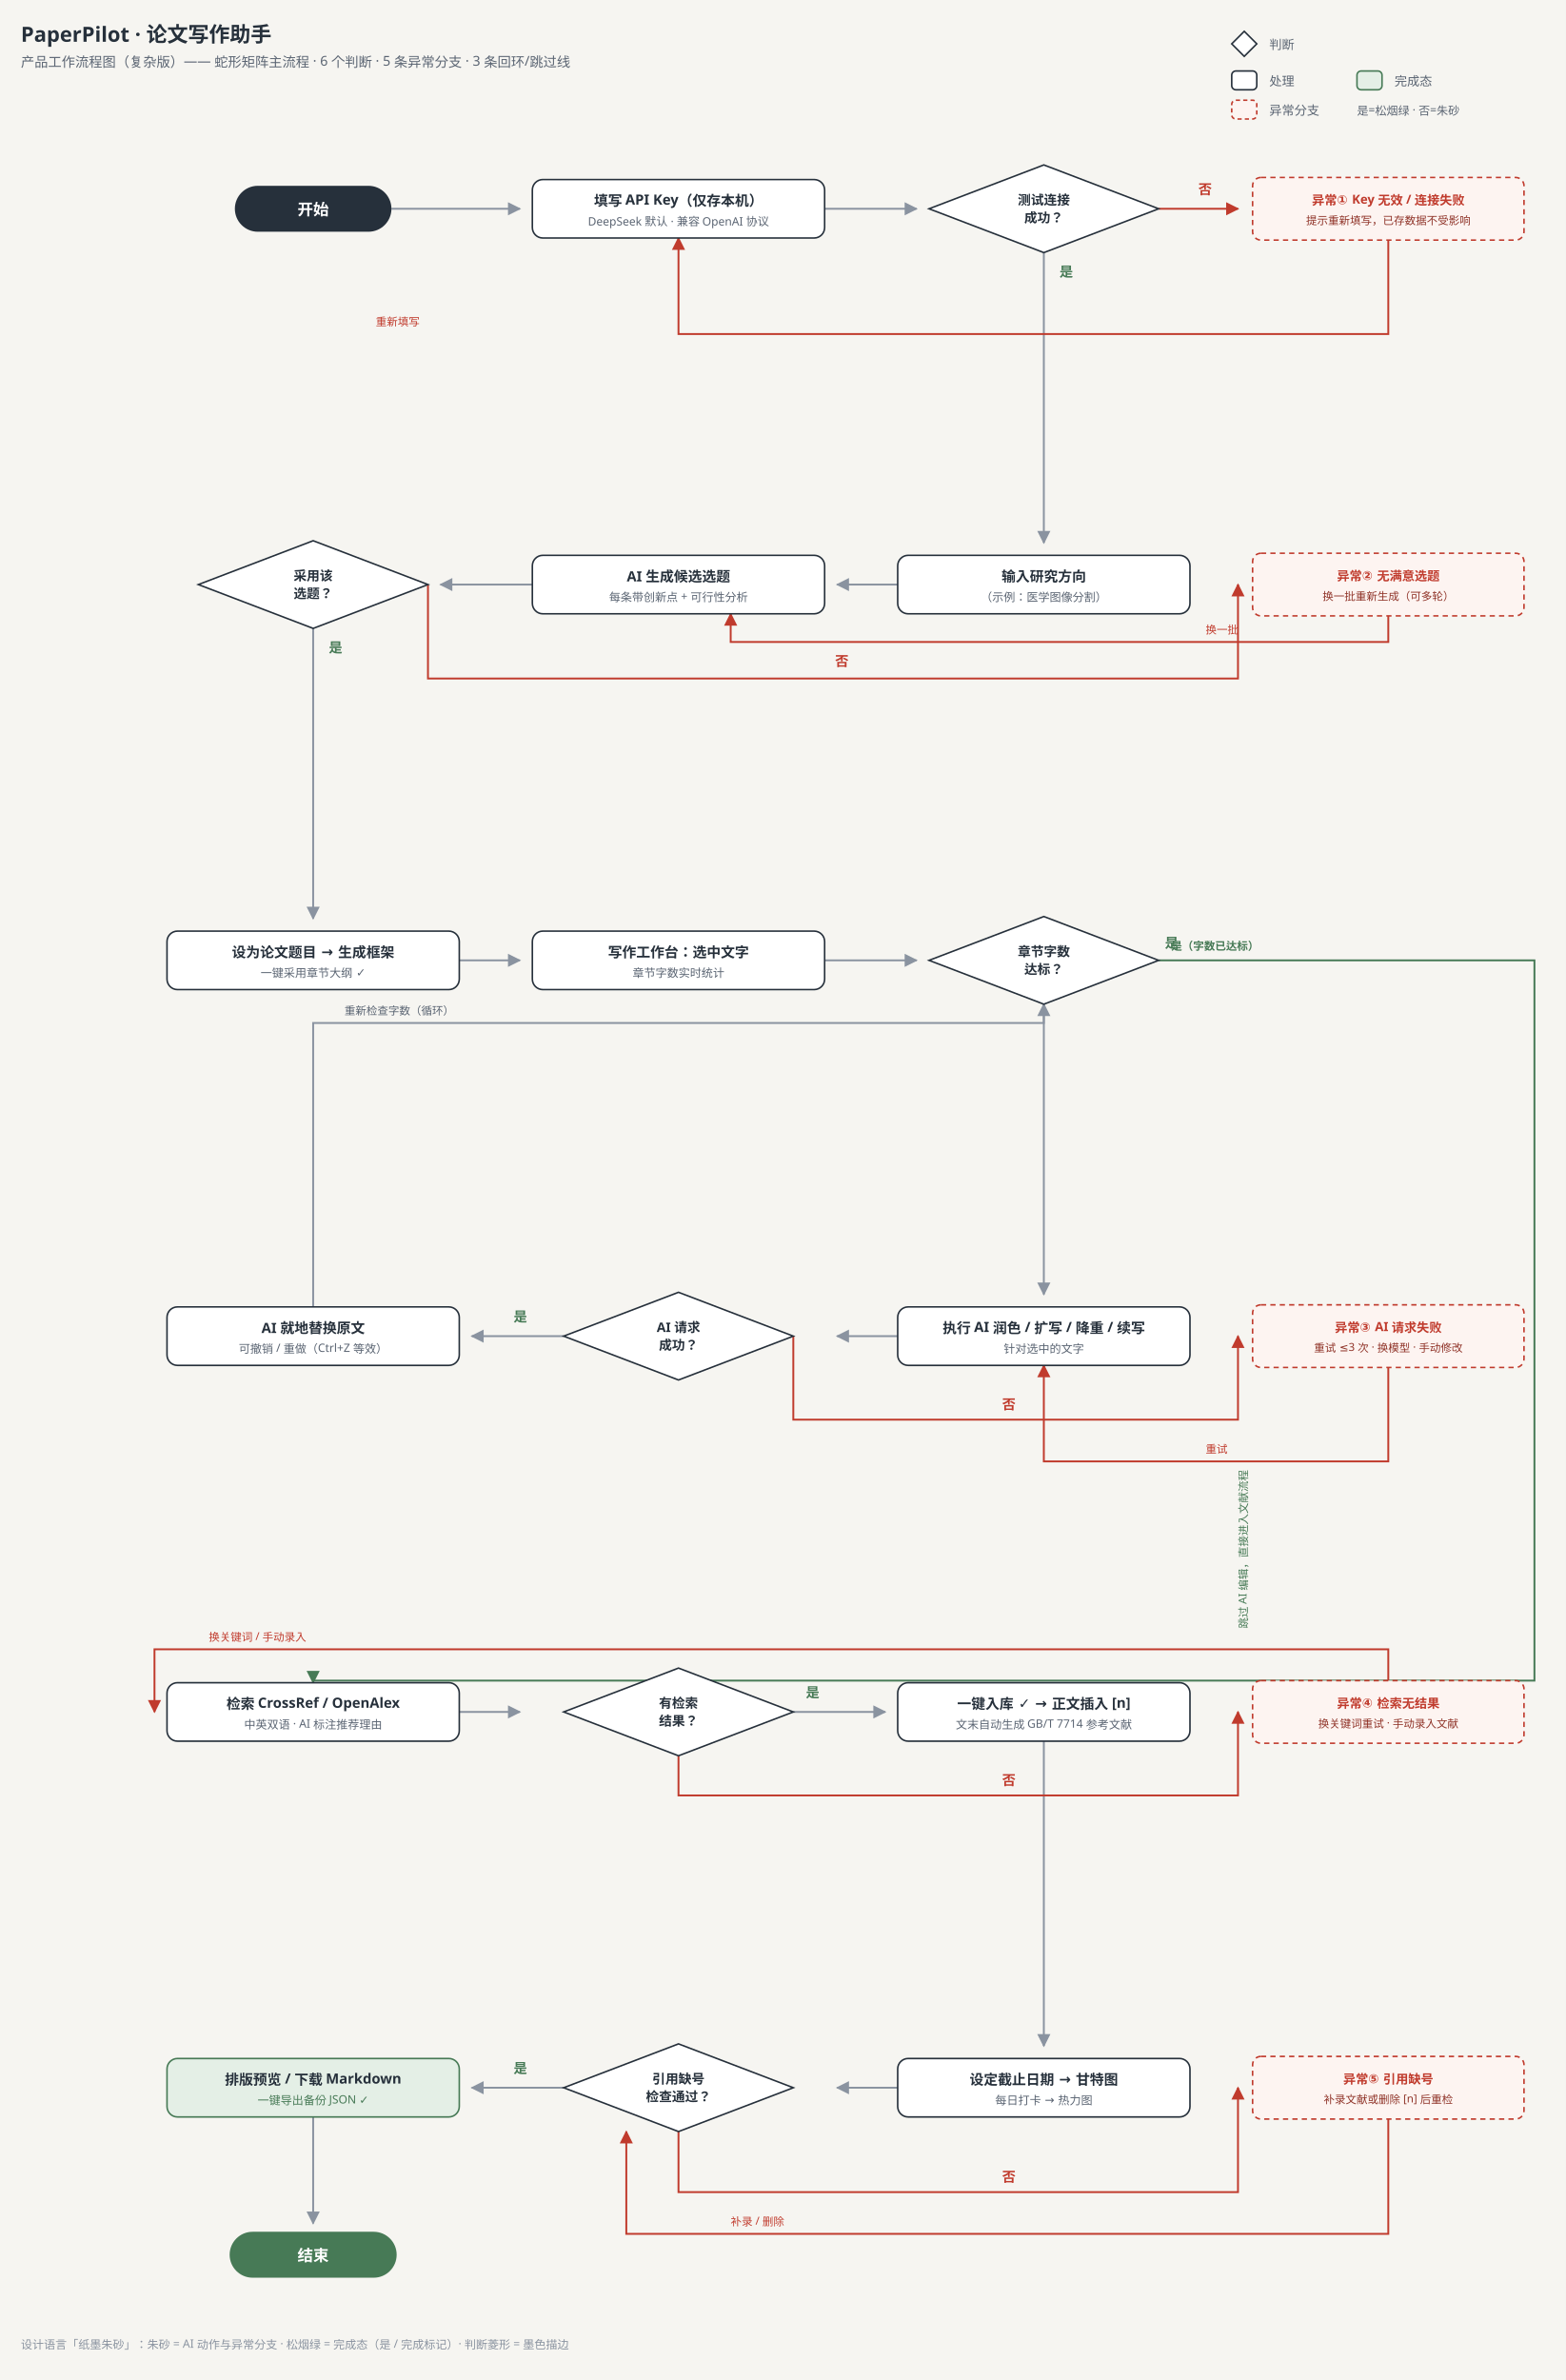
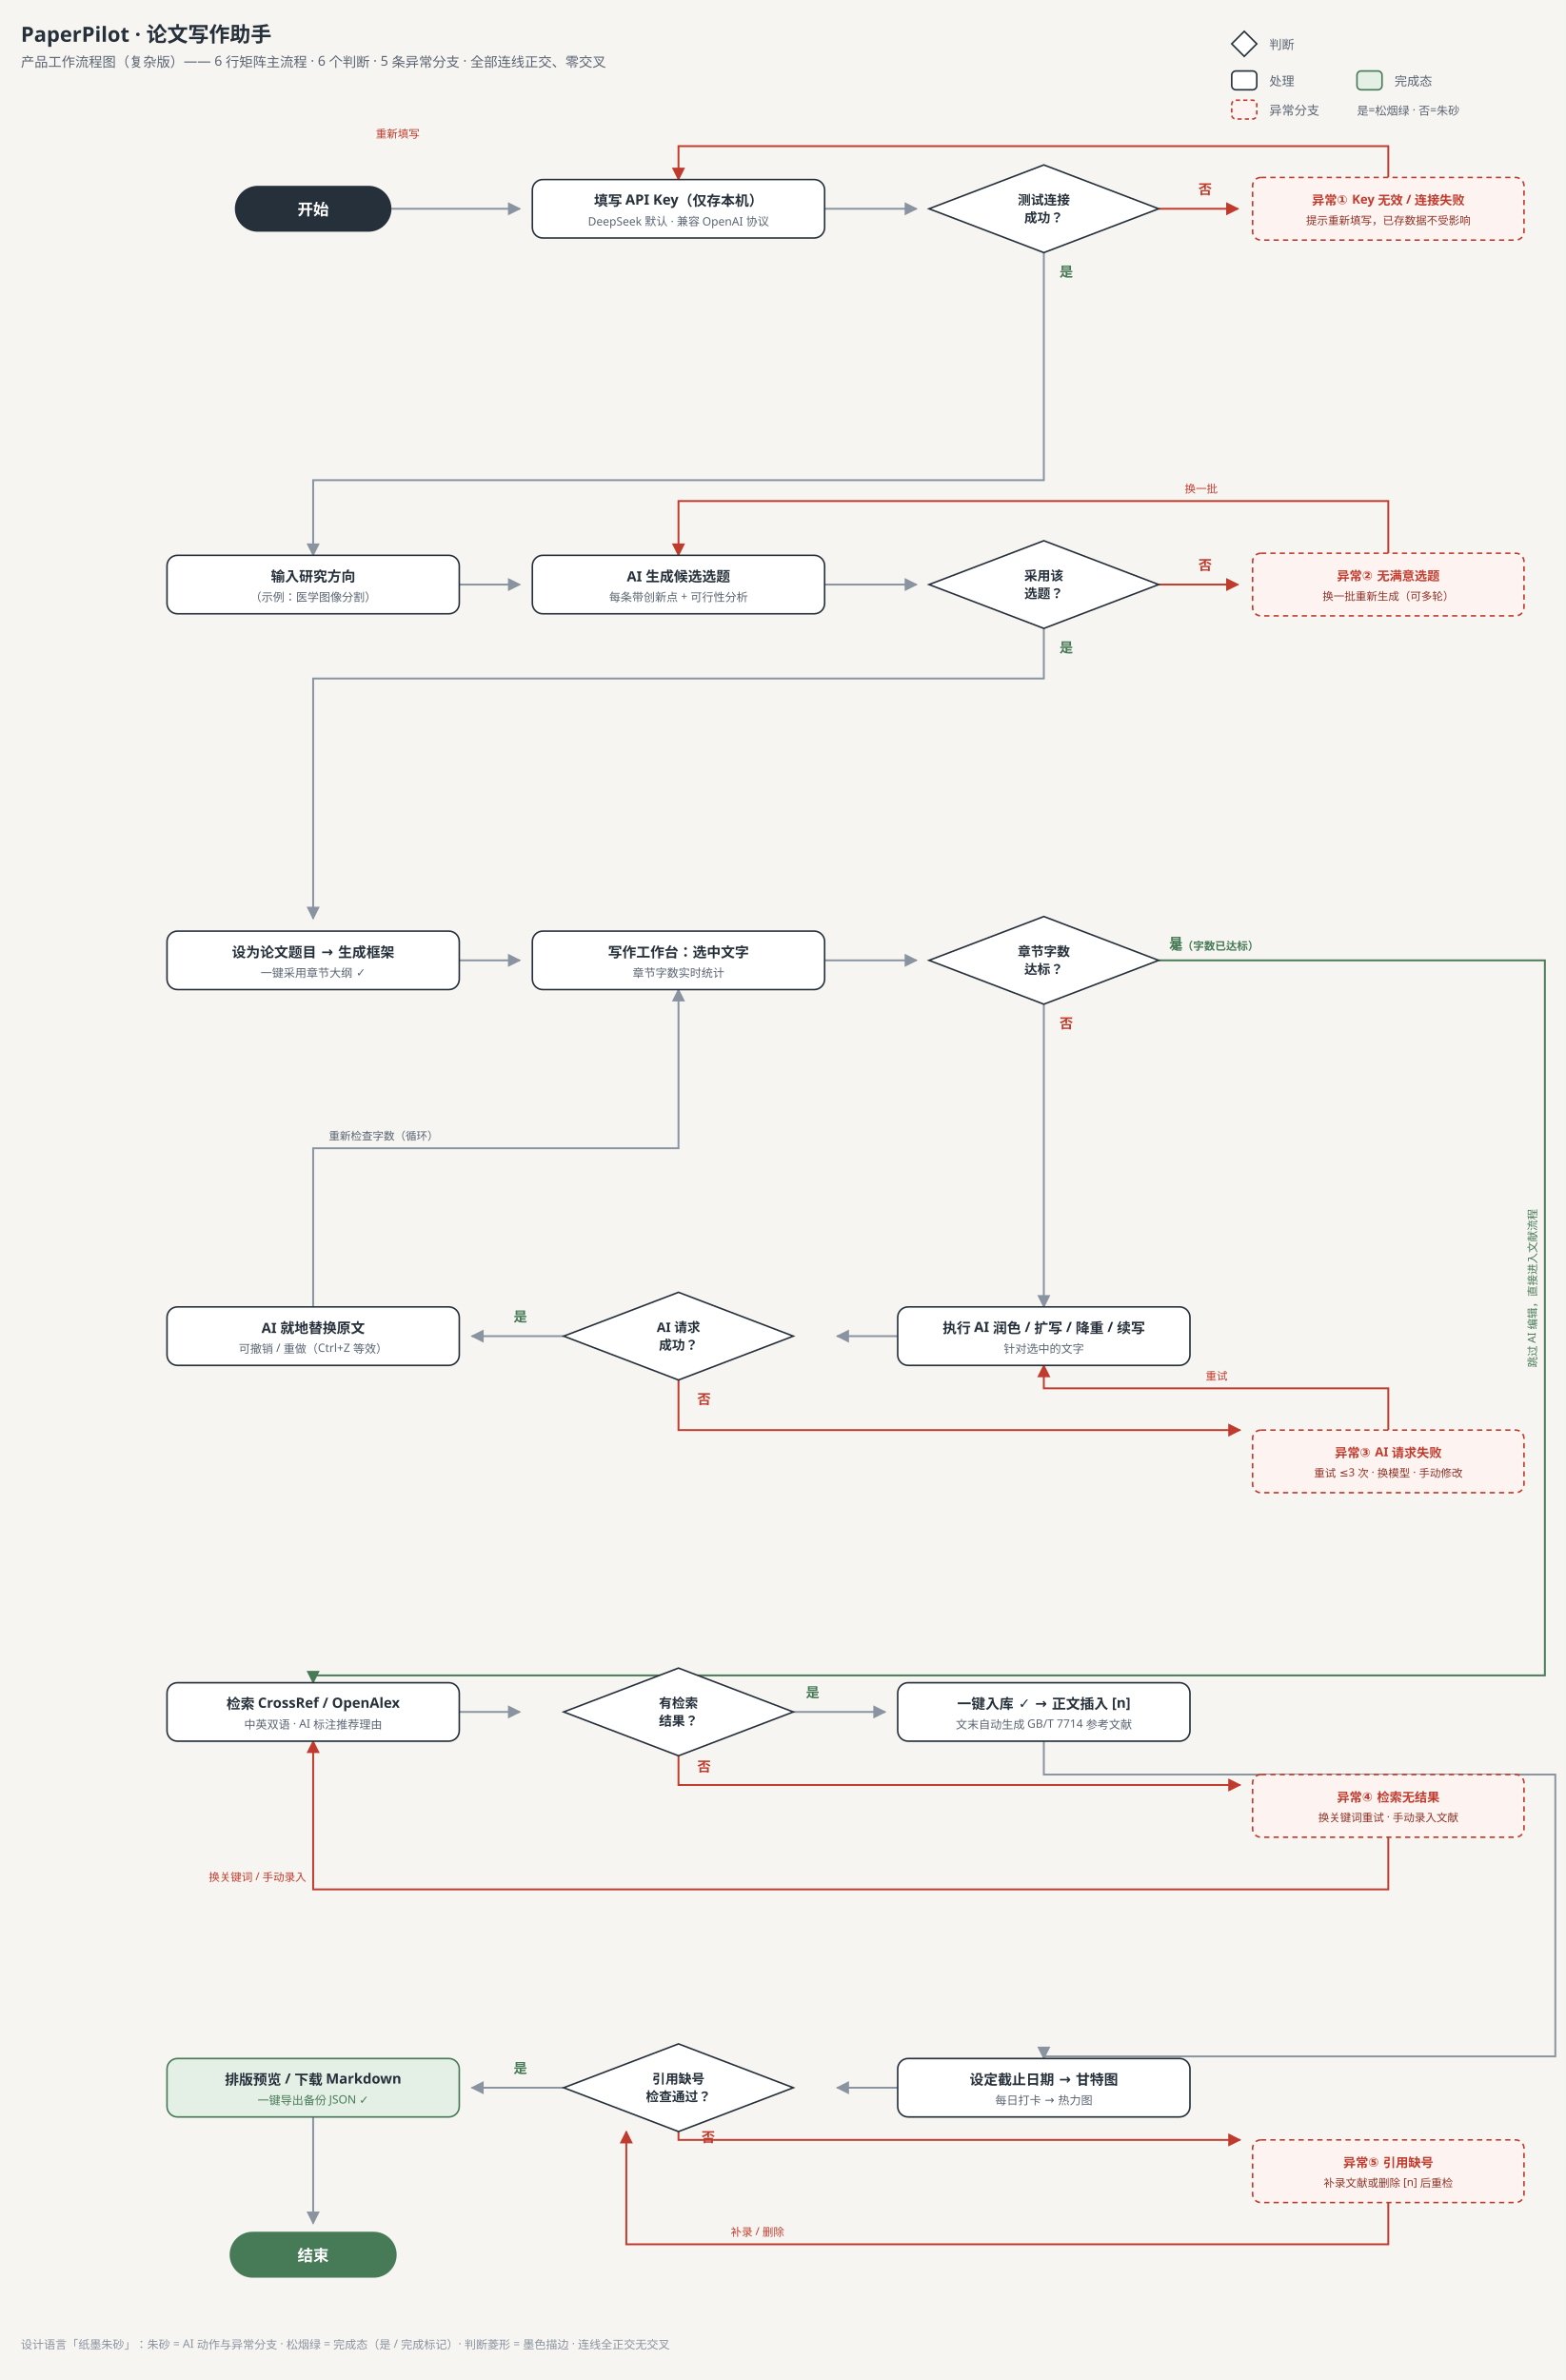
<svg xmlns="http://www.w3.org/2000/svg" width="1500" height="2280" viewBox="0 0 1500 2280" font-family="PingFang SC, Hiragino Sans GB, Microsoft YaHei, sans-serif">
  <defs>
    <marker id="arr" viewBox="0 0 10 10" refX="9" refY="5" markerWidth="7" markerHeight="7" orient="auto-start-reverse">
      <path d="M0 0 L10 5 L0 10 Z" fill="#8A93A0" />
    </marker>
    <marker id="arr-red" viewBox="0 0 10 10" refX="9" refY="5" markerWidth="7" markerHeight="7" orient="auto-start-reverse">
      <path d="M0 0 L10 5 L0 10 Z" fill="#C03B2D" />
    </marker>
    <marker id="arr-jade" viewBox="0 0 10 10" refX="9" refY="5" markerWidth="7" markerHeight="7" orient="auto-start-reverse">
      <path d="M0 0 L10 5 L0 10 Z" fill="#477A56" />
    </marker>
  </defs>
  <rect x="0" y="0" width="1500" height="2280" fill="#F6F5F1" />
  <text x="20" y="40" font-size="20" font-weight="700" fill="#26303B">PaperPilot · 论文写作助手</text>
-   <text x="20" y="64" font-size="13" fill="#5A6472">产品工作流程图（复杂版）—— 蛇形矩阵主流程 · 6 个判断 · 5 条异常分支 · 3 条回环/跳过线</text>
+   <text x="20" y="64" font-size="13" fill="#5A6472">产品工作流程图（复杂版）—— 6 行矩阵主流程 · 6 个判断 · 5 条异常分支 · 全部连线正交、零交叉</text>
  <g font-size="12" fill="#5A6472">
    <polygon points="1192,30 1204,42 1192,54 1180,42" fill="#fff" stroke="#26303B" stroke-width="1.5" />
    <text x="1216" y="47">判断</text>
-     <rect x="1180,68" width="0" height="0" />
    <rect x="1180" y="68" width="24" height="18" rx="4" fill="#fff" stroke="#26303B" stroke-width="1.5" />
    <text x="1216" y="82">处理</text>
    <rect x="1180" y="96" width="24" height="18" rx="4" fill="#FDF4F1" stroke="#C03B2D" stroke-width="1.5" stroke-dasharray="4 3" />
    <text x="1216" y="110">异常分支</text>
    <rect x="1300" y="68" width="24" height="18" rx="4" fill="#E4EFE6" stroke="#477A56" stroke-width="1.5" />
    <text x="1336" y="82">完成态</text>
    <text x="1300" y="110" font-size="11">是=松烟绿 · 否=朱砂</text>
  </g>
  <g stroke="#8A93A0" stroke-width="1.8" fill="none" marker-end="url(#arr)">
    <path d="M375 200 H 498" />
    <path d="M790 200 H 878" />
-     <path d="M1000 242 V 520" />
-     <path d="M860 560 H 802" />
-     <path d="M510 560 H 422" />
-     <path d="M300 602 V 880" />
+     <path d="M1000 242 V 460 H 300 V 532" />
+     <path d="M440 560 H 498" />
+     <path d="M790 560 H 878" />
+     <path d="M1000 602 V 650 H 300 V 880" />
    <path d="M440 920 H 498" />
    <path d="M790 920 H 878" />
-     <path d="M1000 962 V 1240" />
+     <path d="M1000 962 V 1252" />
    <path d="M860 1280 H 802" />
    <path d="M540 1280 H 452" />
-     <path d="M300 1252 V 980 H 1000 V 962" />
+     <path d="M300 1252 V 1100 H 650 V 948" />
    <path d="M440 1640 H 498" />
    <path d="M760 1640 H 848" />
-     <path d="M1000 1668 V 1960" />
+     <path d="M1000 1668 V 1700 H 1490 V 1970 H 1000 V 1972" />
    <path d="M860 2000 H 802" />
    <path d="M540 2000 H 452" />
    <path d="M300 2028 V 2130" />
  </g>
-   <path d="M1110 920 H 1470 V 1610 H 300 V 1612" fill="none" stroke="#477A56" stroke-width="1.8" marker-end="url(#arr-jade)" />
+   <path d="M1110 920 H 1480 V 1605 H 300 V 1612" fill="none" stroke="#477A56" stroke-width="1.8" marker-end="url(#arr-jade)" />
  <g fill="none" stroke="#C03B2D" stroke-width="1.8" marker-end="url(#arr-red)">
    <path d="M1110 200 H 1186" />
-     <path d="M410 560 V 650 H 1186 V 560" />
-     <path d="M760 1280 V 1360 H 1186 V 1280" />
-     <path d="M650 1682 V 1720 H 1186 V 1640" />
-     <path d="M650 2042 V 2100 H 1186 V 2000" />
+     <path d="M1110 560 H 1186" />
+     <path d="M650 1322 V 1370 H 1188" />
+     <path d="M650 1682 V 1710 H 1188" />
+     <path d="M650 2042 V 2050 H 1188" />
  </g>
  <g fill="none" stroke="#C03B2D" stroke-width="1.8" marker-end="url(#arr-red)">
-     <path d="M1330 230 V 320 H 650 V 228" />
-     <path d="M1330 590 V 615 H 700 V 588" />
-     <path d="M1330 1310 V 1400 H 1000 V 1308" />
-     <path d="M1330 1610 V 1580 H 148 V 1640" />
-     <path d="M1330 2030 V 2140 H 600 V 2042" />
+     <path d="M1330 170 V 140 H 650 V 172" />
+     <path d="M1330 530 V 480 H 650 V 532" />
+     <path d="M1330 1370 V 1330 H 1000 V 1308" />
+     <path d="M1330 1760 V 1810 H 300 V 1668" />
+     <path d="M1330 2110 V 2150 H 600 V 2042" />
  </g>
  <rect x="225" y="178" width="150" height="44" rx="22" fill="#26303B" />
  <text x="300" y="206" font-size="15" font-weight="700" fill="#fff" text-anchor="middle">开始</text>
  <rect x="510" y="172" width="280" height="56" rx="10" fill="#fff" stroke="#26303B" stroke-width="1.5" />
  <text x="650" y="197" font-size="13.5" font-weight="600" fill="#26303B" text-anchor="middle">填写 API Key（仅存本机）</text>
  <text x="650" y="216" font-size="11" fill="#5A6472" text-anchor="middle">DeepSeek 默认 · 兼容 OpenAI 协议</text>
  <polygon points="1000,158 1110,200 1000,242 890,200" fill="#fff" stroke="#26303B" stroke-width="1.5" />
  <text x="1000" y="196" font-size="12.5" font-weight="600" fill="#26303B" text-anchor="middle">测试连接</text>
  <text x="1000" y="213" font-size="12.5" font-weight="600" fill="#26303B" text-anchor="middle">成功？</text>
-   <rect x="860" y="532" width="280" height="56" rx="10" fill="#fff" stroke="#26303B" stroke-width="1.5" />
-   <text x="1000" y="557" font-size="13.5" font-weight="600" fill="#26303B" text-anchor="middle">输入研究方向</text>
-   <text x="1000" y="576" font-size="11" fill="#5A6472" text-anchor="middle">（示例：医学图像分割）</text>
+   <rect x="160" y="532" width="280" height="56" rx="10" fill="#fff" stroke="#26303B" stroke-width="1.5" />
+   <text x="300" y="557" font-size="13.5" font-weight="600" fill="#26303B" text-anchor="middle">输入研究方向</text>
+   <text x="300" y="576" font-size="11" fill="#5A6472" text-anchor="middle">（示例：医学图像分割）</text>
  <rect x="510" y="532" width="280" height="56" rx="10" fill="#fff" stroke="#26303B" stroke-width="1.5" />
  <text x="650" y="557" font-size="13.5" font-weight="600" fill="#26303B" text-anchor="middle">AI 生成候选选题</text>
  <text x="650" y="576" font-size="11" fill="#5A6472" text-anchor="middle">每条带创新点 + 可行性分析</text>
-   <polygon points="300,518 410,560 300,602 190,560" fill="#fff" stroke="#26303B" stroke-width="1.5" />
-   <text x="300" y="556" font-size="12.5" font-weight="600" fill="#26303B" text-anchor="middle">采用该</text>
-   <text x="300" y="573" font-size="12.5" font-weight="600" fill="#26303B" text-anchor="middle">选题？</text>
+   <polygon points="1000,518 1110,560 1000,602 890,560" fill="#fff" stroke="#26303B" stroke-width="1.5" />
+   <text x="1000" y="556" font-size="12.5" font-weight="600" fill="#26303B" text-anchor="middle">采用该</text>
+   <text x="1000" y="573" font-size="12.5" font-weight="600" fill="#26303B" text-anchor="middle">选题？</text>
  <rect x="160" y="892" width="280" height="56" rx="10" fill="#fff" stroke="#26303B" stroke-width="1.5" />
  <text x="300" y="917" font-size="13.5" font-weight="600" fill="#26303B" text-anchor="middle">设为论文题目 → 生成框架</text>
  <text x="300" y="936" font-size="11" fill="#5A6472" text-anchor="middle">一键采用章节大纲 ✓</text>
  <rect x="510" y="892" width="280" height="56" rx="10" fill="#fff" stroke="#26303B" stroke-width="1.5" />
  <text x="650" y="917" font-size="13.5" font-weight="600" fill="#26303B" text-anchor="middle">写作工作台：选中文字</text>
  <text x="650" y="936" font-size="11" fill="#5A6472" text-anchor="middle">章节字数实时统计</text>
  <polygon points="1000,878 1110,920 1000,962 890,920" fill="#fff" stroke="#26303B" stroke-width="1.5" />
  <text x="1000" y="916" font-size="12.5" font-weight="600" fill="#26303B" text-anchor="middle">章节字数</text>
  <text x="1000" y="933" font-size="12.5" font-weight="600" fill="#26303B" text-anchor="middle">达标？</text>
  <rect x="860" y="1252" width="280" height="56" rx="10" fill="#fff" stroke="#26303B" stroke-width="1.5" />
  <text x="1000" y="1277" font-size="13.5" font-weight="600" fill="#26303B" text-anchor="middle">执行 AI 润色 / 扩写 / 降重 / 续写</text>
  <text x="1000" y="1296" font-size="11" fill="#5A6472" text-anchor="middle">针对选中的文字</text>
  <polygon points="650,1238 760,1280 650,1322 540,1280" fill="#fff" stroke="#26303B" stroke-width="1.5" />
  <text x="650" y="1276" font-size="12.5" font-weight="600" fill="#26303B" text-anchor="middle">AI 请求</text>
  <text x="650" y="1293" font-size="12.5" font-weight="600" fill="#26303B" text-anchor="middle">成功？</text>
  <rect x="160" y="1252" width="280" height="56" rx="10" fill="#fff" stroke="#26303B" stroke-width="1.5" />
  <text x="300" y="1277" font-size="13.5" font-weight="600" fill="#26303B" text-anchor="middle">AI 就地替换原文</text>
  <text x="300" y="1296" font-size="11" fill="#5A6472" text-anchor="middle">可撤销 / 重做（Ctrl+Z 等效）</text>
  <rect x="160" y="1612" width="280" height="56" rx="10" fill="#fff" stroke="#26303B" stroke-width="1.5" />
  <text x="300" y="1637" font-size="13.5" font-weight="600" fill="#26303B" text-anchor="middle">检索 CrossRef / OpenAlex</text>
  <text x="300" y="1656" font-size="11" fill="#5A6472" text-anchor="middle">中英双语 · AI 标注推荐理由</text>
  <polygon points="650,1598 760,1640 650,1682 540,1640" fill="#fff" stroke="#26303B" stroke-width="1.5" />
  <text x="650" y="1636" font-size="12.5" font-weight="600" fill="#26303B" text-anchor="middle">有检索</text>
  <text x="650" y="1653" font-size="12.5" font-weight="600" fill="#26303B" text-anchor="middle">结果？</text>
  <rect x="860" y="1612" width="280" height="56" rx="10" fill="#fff" stroke="#26303B" stroke-width="1.5" />
  <text x="1000" y="1637" font-size="13.5" font-weight="600" fill="#26303B" text-anchor="middle">一键入库 ✓ → 正文插入 [n]</text>
  <text x="1000" y="1656" font-size="11" fill="#5A6472" text-anchor="middle">文末自动生成 GB/T 7714 参考文献</text>
  <rect x="860" y="1972" width="280" height="56" rx="10" fill="#fff" stroke="#26303B" stroke-width="1.5" />
  <text x="1000" y="1997" font-size="13.5" font-weight="600" fill="#26303B" text-anchor="middle">设定截止日期 → 甘特图</text>
  <text x="1000" y="2016" font-size="11" fill="#5A6472" text-anchor="middle">每日打卡 → 热力图</text>
  <polygon points="650,1958 760,2000 650,2042 540,2000" fill="#fff" stroke="#26303B" stroke-width="1.5" />
  <text x="650" y="1996" font-size="12.5" font-weight="600" fill="#26303B" text-anchor="middle">引用缺号</text>
  <text x="650" y="2013" font-size="12.5" font-weight="600" fill="#26303B" text-anchor="middle">检查通过？</text>
  <rect x="160" y="1972" width="280" height="56" rx="10" fill="#E4EFE6" stroke="#477A56" stroke-width="1.5" />
  <text x="300" y="1997" font-size="13.5" font-weight="700" fill="#26303B" text-anchor="middle">排版预览 / 下载 Markdown</text>
  <text x="300" y="2016" font-size="11" fill="#477A56" text-anchor="middle">一键导出备份 JSON ✓</text>
  <rect x="220" y="2138" width="160" height="44" rx="22" fill="#477A56" />
  <text x="300" y="2166" font-size="15" font-weight="700" fill="#fff" text-anchor="middle">结束</text>
  <g font-size="13" font-weight="700" fill="#477A56">
    <text x="1015" y="265">是</text>
-     <text x="315" y="625">是</text>
-     <text x="1116" y="908">是</text>
+     <text x="1015" y="625">是</text>
+     <text x="1120" y="908">是</text>
    <text x="492" y="1266">是</text>
    <text x="772" y="1626">是</text>
    <text x="492" y="1986">是</text>
  </g>
  <g font-size="13" font-weight="700" fill="#C03B2D">
    <text x="1148" y="186">否</text>
-     <text x="800" y="638">否</text>
-     <text x="960" y="1350">否</text>
-     <text x="960" y="1710">否</text>
-     <text x="960" y="2090">否</text>
+     <text x="1148" y="546">否</text>
+     <text x="1015" y="985">否</text>
+     <text x="668" y="1345">否</text>
+     <text x="668" y="1697">否</text>
+     <text x="672" y="2052">否</text>
  </g>
  <text x="1122" y="910" font-size="10.5" font-weight="600" fill="#477A56">是（字数已达标）</text>
-   <text x="1195" y="1560" font-size="10.5" fill="#477A56" transform="rotate(-90 1195 1560)">跳过 AI 编辑，直接进入文献流程</text>
-   <text x="330" y="972" font-size="10.5" fill="#5A6472">重新检查字数（循环）</text>
-   <text x="360" y="312" font-size="10.5" fill="#C03B2D">重新填写</text>
-   <text x="1155" y="607" font-size="10.5" fill="#C03B2D">换一批</text>
-   <text x="1155" y="1392" font-size="10.5" fill="#C03B2D">重试</text>
-   <text x="200" y="1572" font-size="10.5" fill="#C03B2D">换关键词 / 手动录入</text>
-   <text x="700" y="2132" font-size="10.5" fill="#C03B2D">补录 / 删除</text>
+   <text x="1472" y="1310" font-size="10.5" fill="#477A56" transform="rotate(-90 1472 1310)">跳过 AI 编辑，直接进入文献流程</text>
+   <text x="315" y="1092" font-size="10.5" fill="#5A6472">重新检查字数（循环）</text>
+   <text x="360" y="132" font-size="10.5" fill="#C03B2D">重新填写</text>
+   <text x="1135" y="472" font-size="10.5" fill="#C03B2D">换一批</text>
+   <text x="1155" y="1322" font-size="10.5" fill="#C03B2D">重试</text>
+   <text x="200" y="1802" font-size="10.5" fill="#C03B2D">换关键词 / 手动录入</text>
+   <text x="700" y="2142" font-size="10.5" fill="#C03B2D">补录 / 删除</text>
  <rect x="1200" y="170" width="260" height="60" rx="8" fill="#FDF4F1" stroke="#C03B2D" stroke-width="1.5" stroke-dasharray="5 4" />
  <text x="1330" y="196" font-size="12" font-weight="700" fill="#C03B2D" text-anchor="middle">异常① Key 无效 / 连接失败</text>
  <text x="1330" y="215" font-size="10.5" fill="#8F3328" text-anchor="middle">提示重新填写，已存数据不受影响</text>
  <rect x="1200" y="530" width="260" height="60" rx="8" fill="#FDF4F1" stroke="#C03B2D" stroke-width="1.5" stroke-dasharray="5 4" />
  <text x="1330" y="556" font-size="12" font-weight="700" fill="#C03B2D" text-anchor="middle">异常② 无满意选题</text>
  <text x="1330" y="575" font-size="10.5" fill="#8F3328" text-anchor="middle">换一批重新生成（可多轮）</text>
-   <rect x="1200" y="1250" width="260" height="60" rx="8" fill="#FDF4F1" stroke="#C03B2D" stroke-width="1.5" stroke-dasharray="5 4" />
-   <text x="1330" y="1276" font-size="12" font-weight="700" fill="#C03B2D" text-anchor="middle">异常③ AI 请求失败</text>
-   <text x="1330" y="1295" font-size="10.5" fill="#8F3328" text-anchor="middle">重试 ≤3 次 · 换模型 · 手动修改</text>
-   <rect x="1200" y="1610" width="260" height="60" rx="8" fill="#FDF4F1" stroke="#C03B2D" stroke-width="1.5" stroke-dasharray="5 4" />
-   <text x="1330" y="1636" font-size="12" font-weight="700" fill="#C03B2D" text-anchor="middle">异常④ 检索无结果</text>
-   <text x="1330" y="1655" font-size="10.5" fill="#8F3328" text-anchor="middle">换关键词重试 · 手动录入文献</text>
-   <rect x="1200" y="1970" width="260" height="60" rx="8" fill="#FDF4F1" stroke="#C03B2D" stroke-width="1.5" stroke-dasharray="5 4" />
-   <text x="1330" y="1996" font-size="12" font-weight="700" fill="#C03B2D" text-anchor="middle">异常⑤ 引用缺号</text>
-   <text x="1330" y="2015" font-size="10.5" fill="#8F3328" text-anchor="middle">补录文献或删除 [n] 后重检</text>
-   <text x="20" y="2250" font-size="11" fill="#8A93A0">设计语言「纸墨朱砂」：朱砂 = AI 动作与异常分支 · 松烟绿 = 完成态（是 / 完成标记）· 判断菱形 = 墨色描边</text>
+   <rect x="1200" y="1370" width="260" height="60" rx="8" fill="#FDF4F1" stroke="#C03B2D" stroke-width="1.5" stroke-dasharray="5 4" />
+   <text x="1330" y="1396" font-size="12" font-weight="700" fill="#C03B2D" text-anchor="middle">异常③ AI 请求失败</text>
+   <text x="1330" y="1415" font-size="10.5" fill="#8F3328" text-anchor="middle">重试 ≤3 次 · 换模型 · 手动修改</text>
+   <rect x="1200" y="1700" width="260" height="60" rx="8" fill="#FDF4F1" stroke="#C03B2D" stroke-width="1.5" stroke-dasharray="5 4" />
+   <text x="1330" y="1726" font-size="12" font-weight="700" fill="#C03B2D" text-anchor="middle">异常④ 检索无结果</text>
+   <text x="1330" y="1745" font-size="10.5" fill="#8F3328" text-anchor="middle">换关键词重试 · 手动录入文献</text>
+   <rect x="1200" y="2050" width="260" height="60" rx="8" fill="#FDF4F1" stroke="#C03B2D" stroke-width="1.5" stroke-dasharray="5 4" />
+   <text x="1330" y="2076" font-size="12" font-weight="700" fill="#C03B2D" text-anchor="middle">异常⑤ 引用缺号</text>
+   <text x="1330" y="2095" font-size="10.5" fill="#8F3328" text-anchor="middle">补录文献或删除 [n] 后重检</text>
+   <text x="20" y="2250" font-size="11" fill="#8A93A0">设计语言「纸墨朱砂」：朱砂 = AI 动作与异常分支 · 松烟绿 = 完成态（是 / 完成标记）· 判断菱形 = 墨色描边 · 连线全正交无交叉</text>
</svg>
